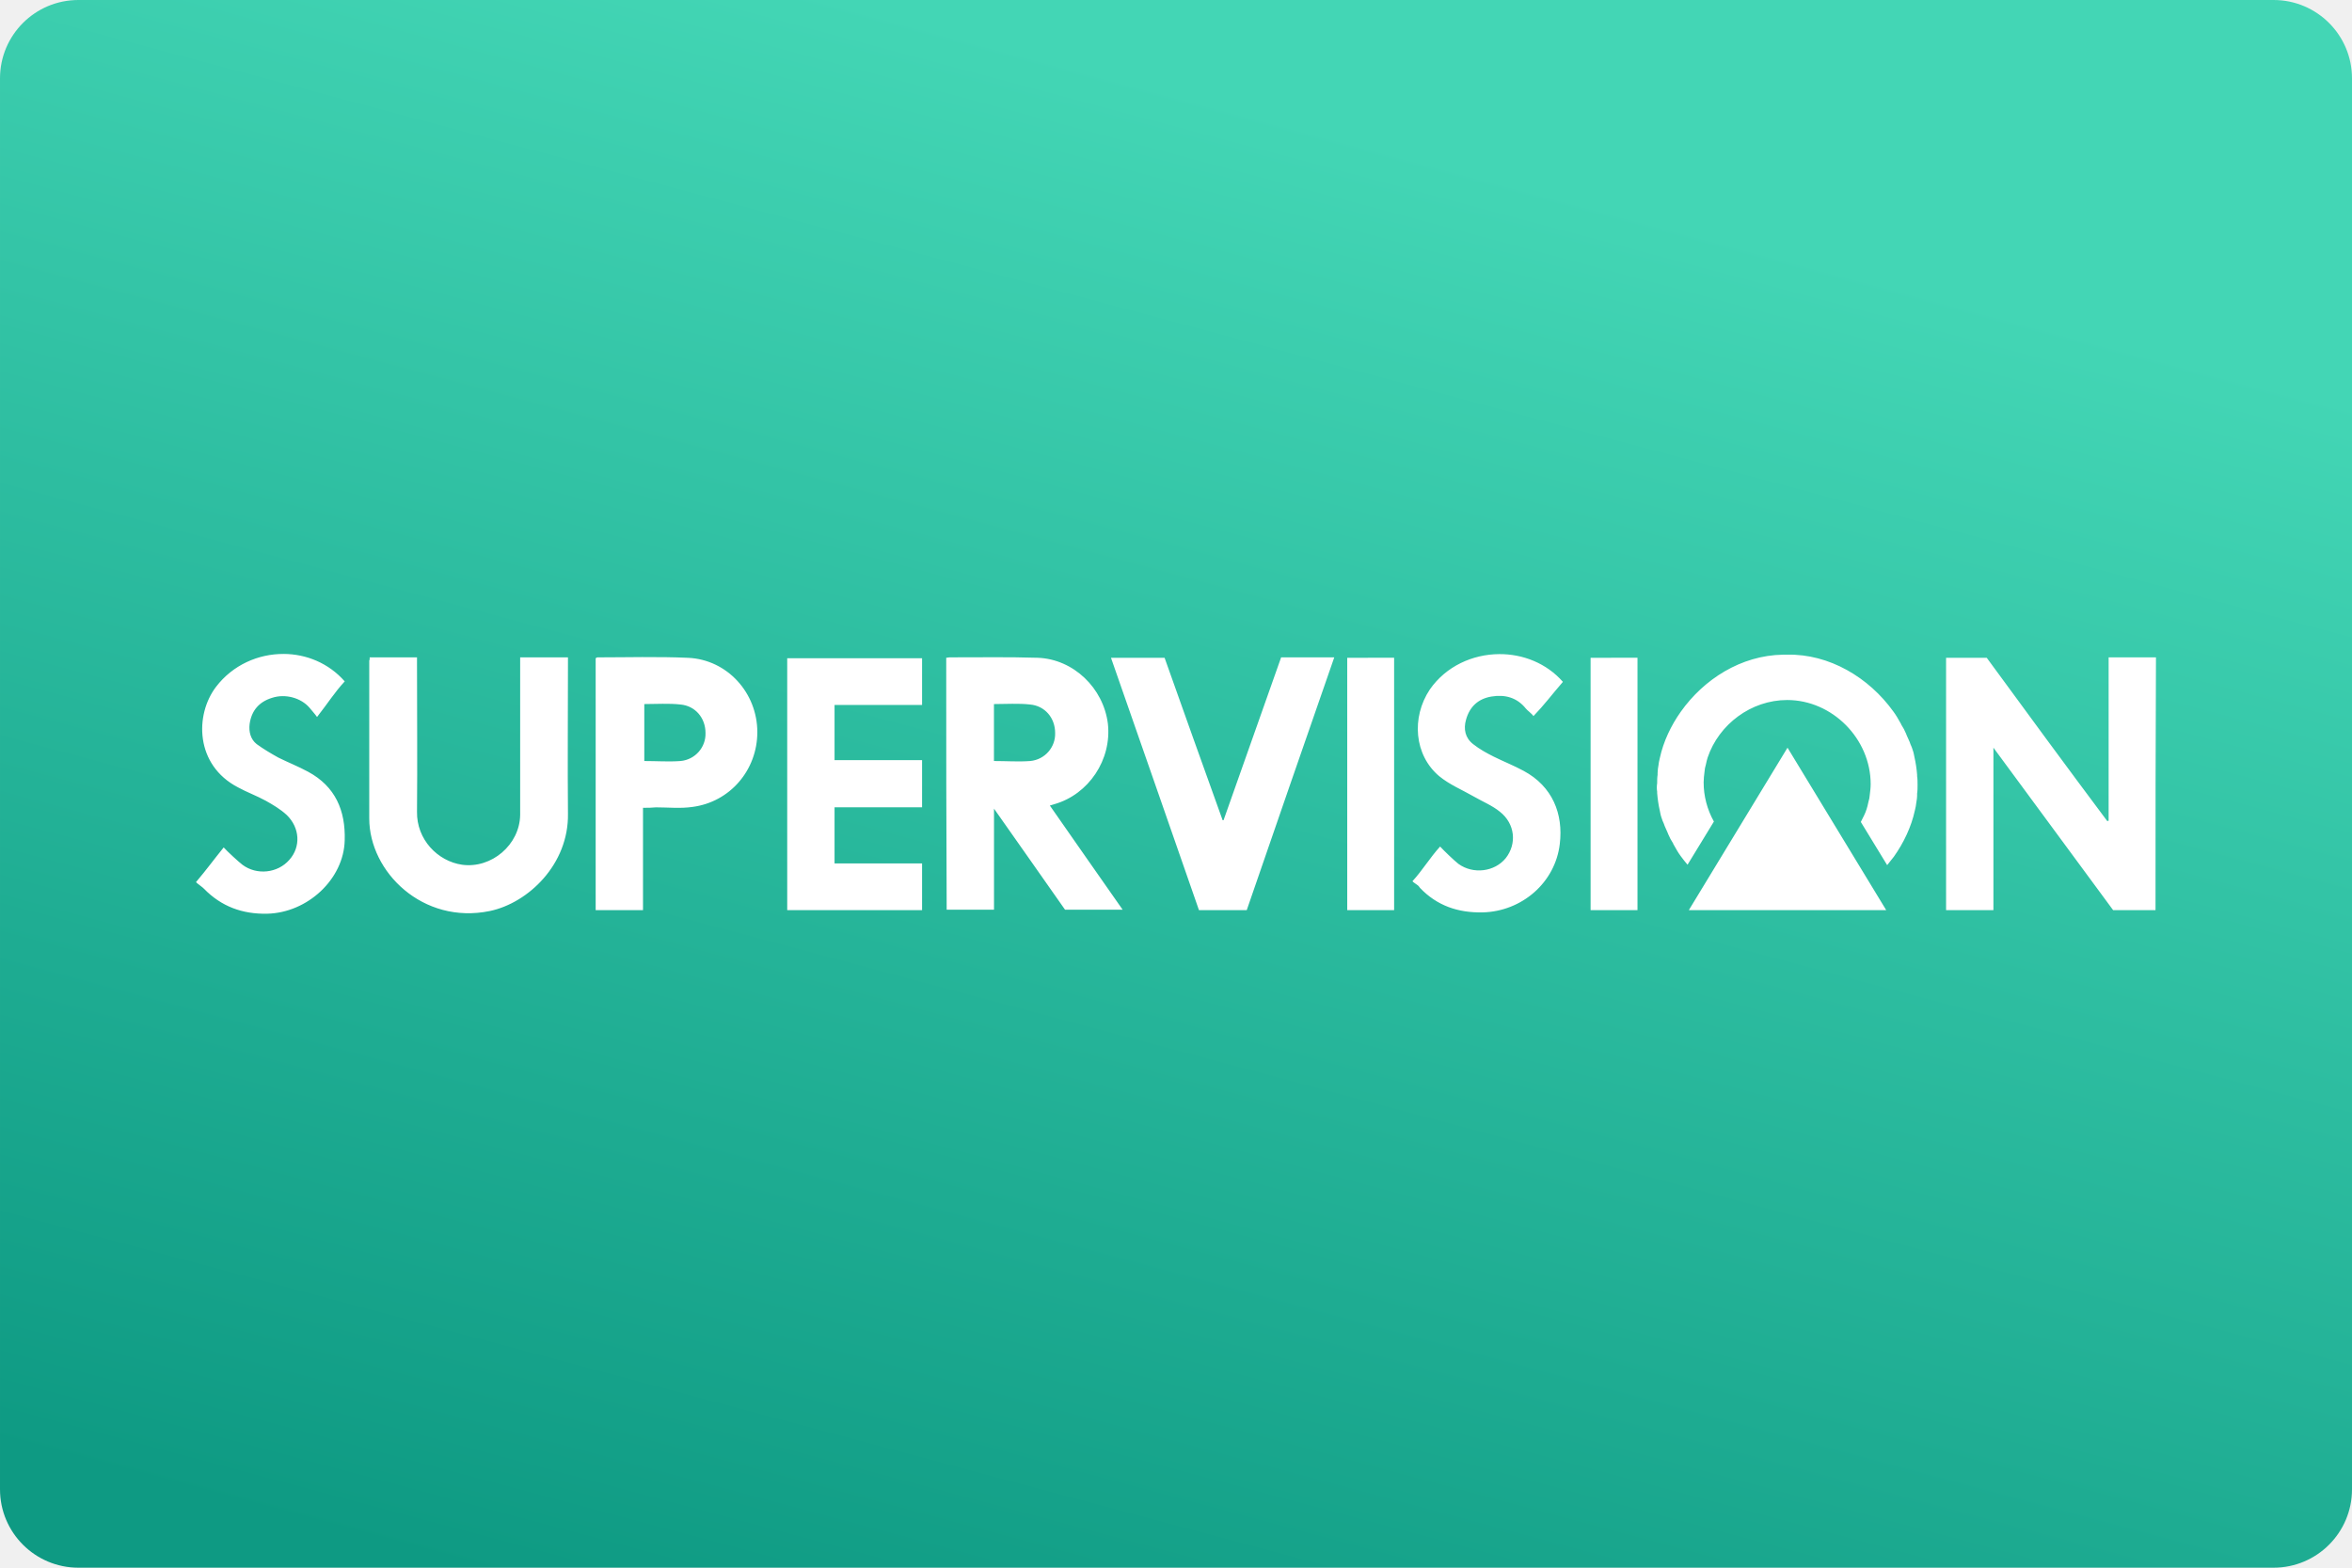
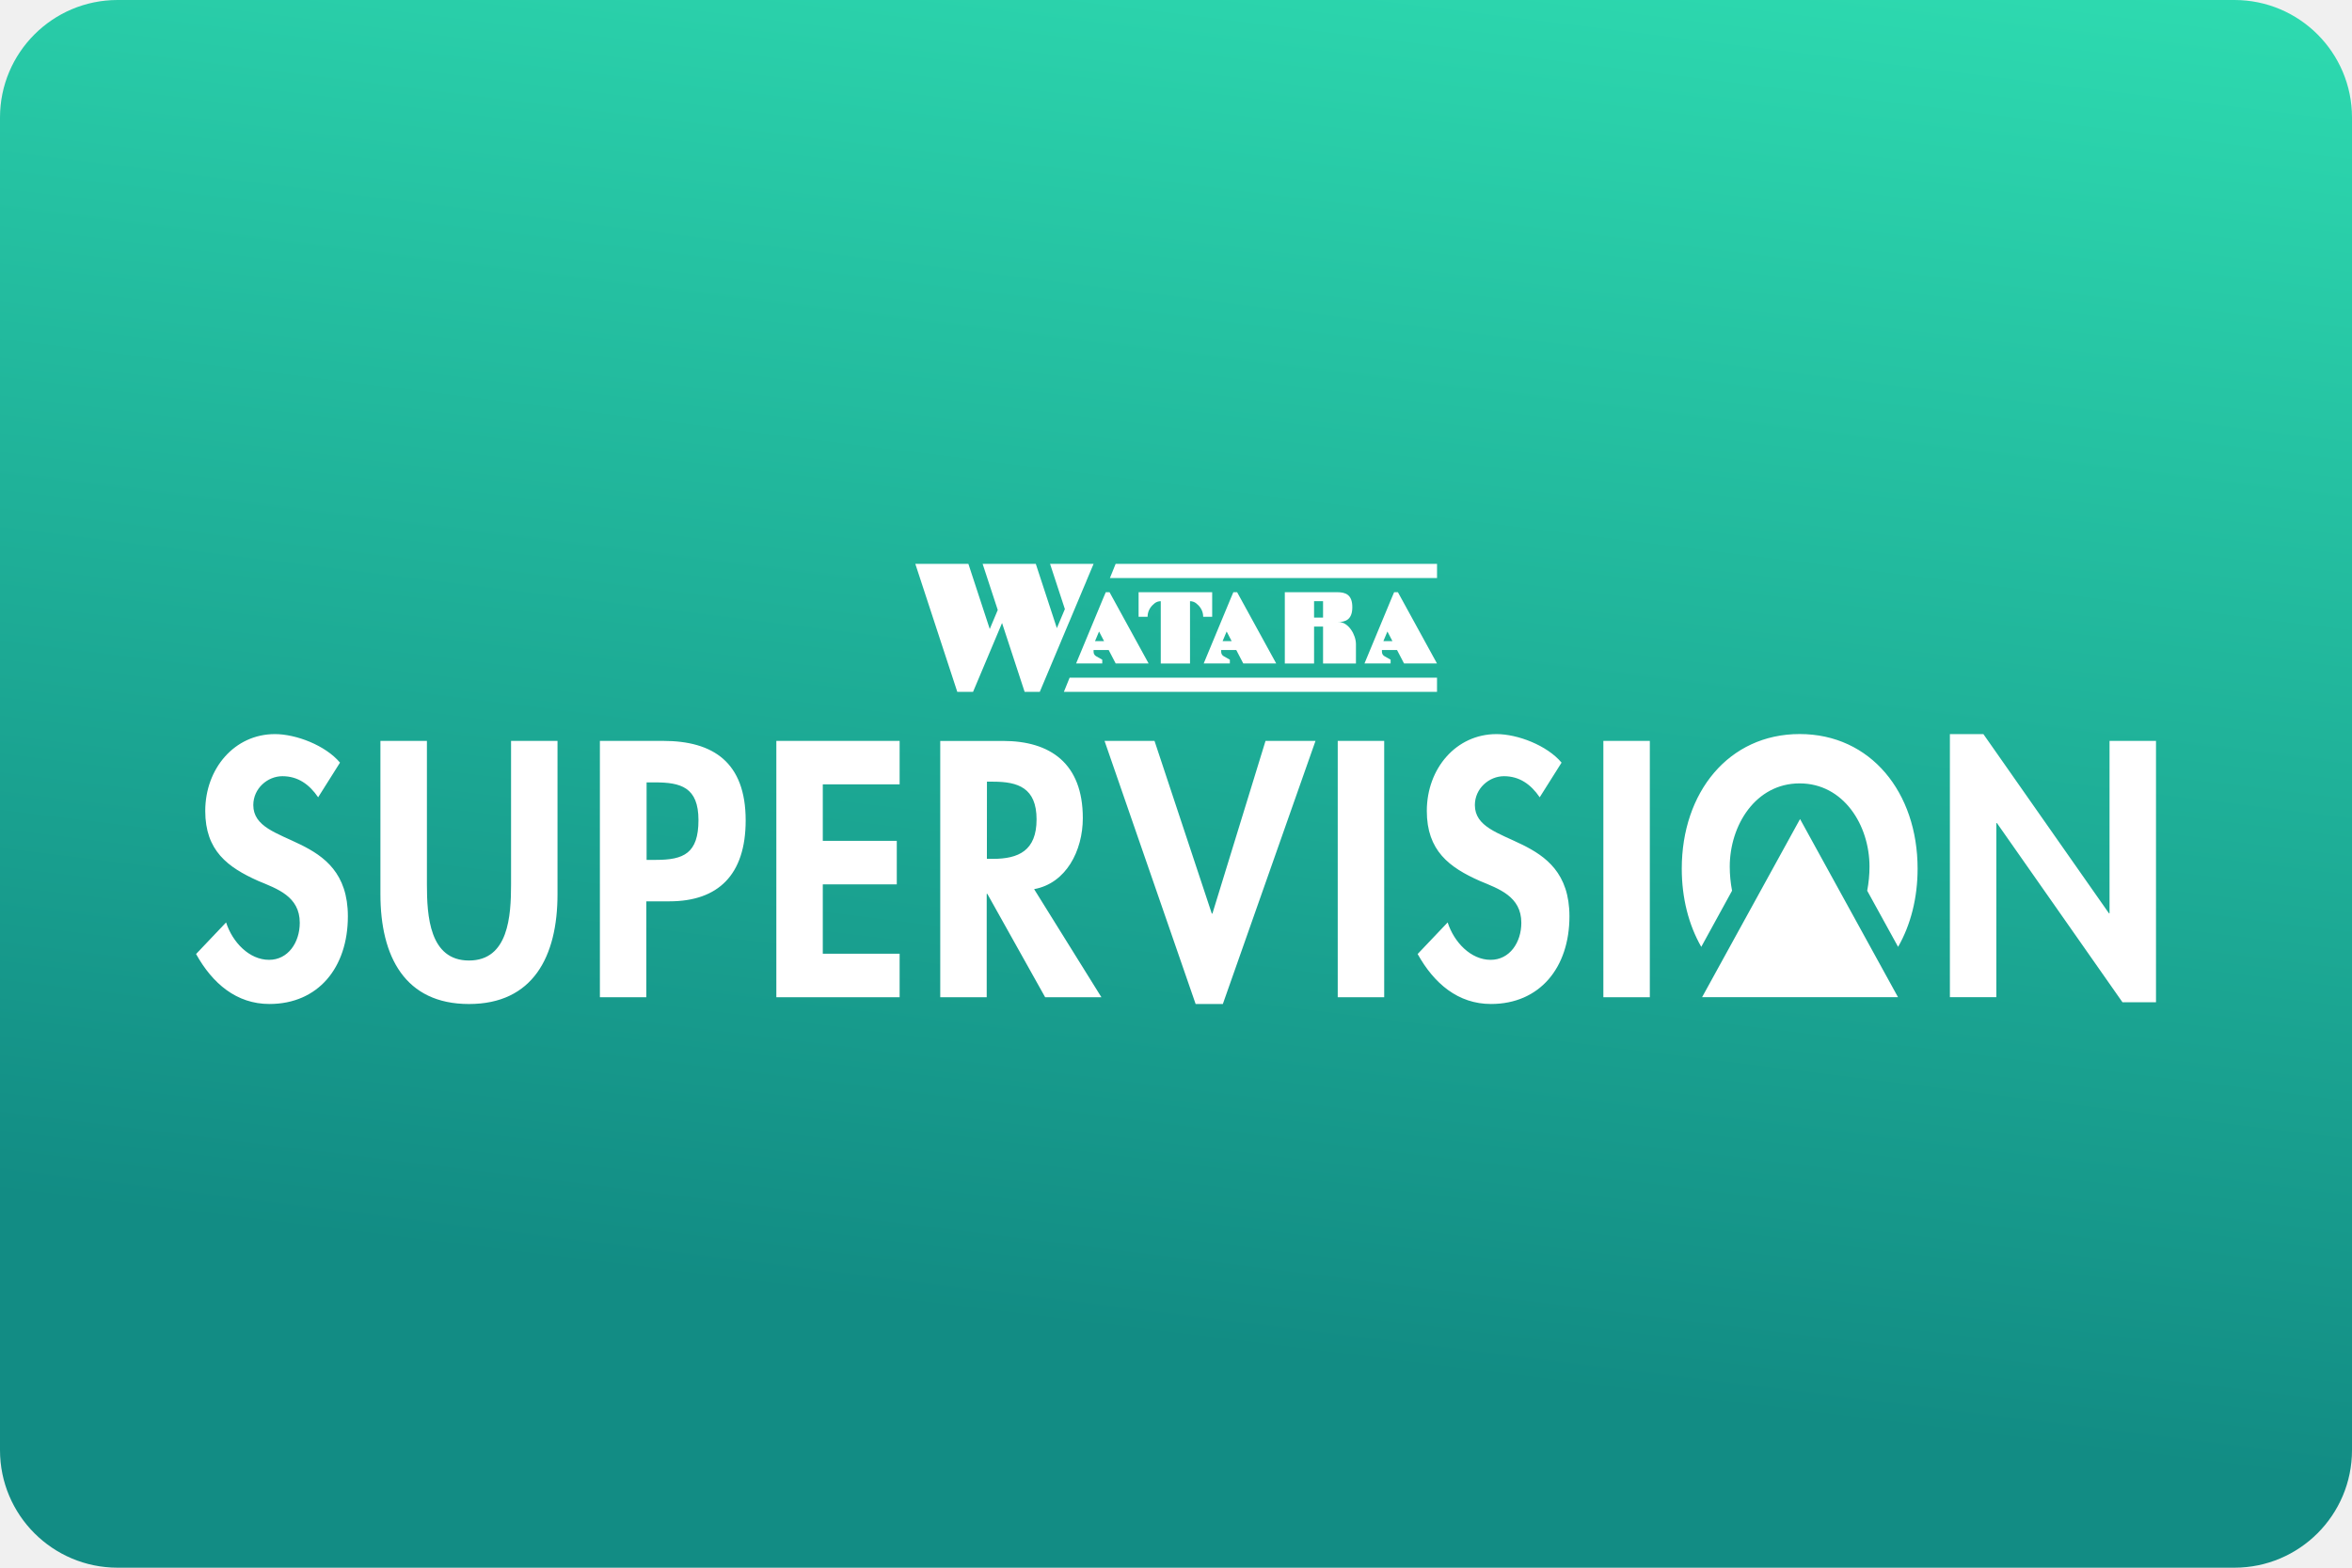
- <svg xmlns="http://www.w3.org/2000/svg" width="480" height="320" version="1.1" viewBox="0 0 127 84.667">
+ <svg xmlns="http://www.w3.org/2000/svg" width="480" height="320" version="1.1" viewBox="0 0 480 320" xml:space="preserve">
  <defs>
-     <linearGradient id="a" x1="24.138" x2="46.797" y1="84.667" y2=".102" gradientUnits="userSpaceOnUse">
-       <stop stop-color="#0e9a83" offset="0" />
-       <stop stop-color="#43d6b5" offset="1" />
+     <linearGradient id="a" x1="48.93" x2="60.23" y1="70.66" y2="-20.54" gradientTransform="scale(3.78)" gradientUnits="userSpaceOnUse">
+       <stop stop-color="#128c84" offset="0" />
+       <stop stop-color="#32e7b7" offset="1" />
    </linearGradient>
  </defs>
-   <rect width="127" height="84.667" ry="4.233" fill="url(#a)" stroke-linecap="square" stroke-linejoin="round" stroke-width=".529" style="paint-order:stroke fill markers" />
-   <path d="m15.32 35.318c-1.375-0.008-2.755 0.597-3.652 1.772-1.157 1.514-1.133 4.23 1.181 5.432 0.482 0.264 1.012 0.457 1.495 0.721 0.386 0.216 0.796 0.457 1.134 0.769 0.723 0.697 0.771 1.73 0.144 2.427-0.627 0.721-1.76 0.842-2.531 0.265-0.193-0.144-0.82-0.721-1.013-0.937-0.603 0.745-0.868 1.129-1.495 1.874 0.024 0.048 0.41 0.313 0.434 0.361 0.94 0.961 2.074 1.37 3.401 1.346 2.194-0.048 4.147-1.875 4.195-3.966 0.048-1.61-0.506-2.909-1.977-3.702-0.531-0.288-1.085-0.505-1.615-0.769-0.386-0.216-0.796-0.457-1.158-0.721-0.338-0.265-0.433-0.674-0.385-1.082 0.097-0.721 0.506-1.202 1.206-1.418 0.723-0.24 1.567 1.24e-4 2.025 0.529 0.073 0.096 0.314 0.36 0.41 0.504 0.603-0.769 0.94-1.322 1.495-1.923-0.87-0.991-2.079-1.476-3.292-1.483zm65.635 0.009c-1.44 0.008-2.876 0.655-3.747 1.907-1.013 1.514-0.844 3.557 0.507 4.687 0.554 0.457 1.254 0.745 1.881 1.106 0.458 0.264 0.989 0.481 1.398 0.817 0.82 0.649 0.916 1.731 0.313 2.5-0.603 0.745-1.76 0.888-2.556 0.312-0.217-0.168-0.796-0.721-0.989-0.937-0.53 0.577-0.964 1.298-1.495 1.875 0.024 0.048 0.337 0.24 0.337 0.264 0.024 0.024 0.048 0.072 0.072 0.096 0.916 0.961 2.05 1.347 3.376 1.322 2.122-0.048 3.931-1.611 4.172-3.702 0.193-1.61-0.386-3.101-1.954-3.942-0.53-0.288-1.085-0.505-1.615-0.769-0.386-0.192-0.772-0.408-1.109-0.673-0.434-0.336-0.53-0.818-0.385-1.322 0.193-0.697 0.651-1.13 1.374-1.25 0.724-0.12 1.374 0.048 1.856 0.649 0.072 0.096 0.338 0.288 0.41 0.409 0.579-0.601 0.988-1.154 1.591-1.851-0.893-1.014-2.167-1.505-3.438-1.498zm15.323 0.031c-2.273 0.035-4.28 1.331-5.518 3.077-0.53 0.745-0.941 1.611-1.134 2.5-0.024 0.072-0.024 0.144-0.048 0.216 0 0.048-0.024 0.12-0.024 0.168-0.025 0.144-0.049 0.288-0.049 0.432v0.096c-0.024 0.144-0.024 0.312-0.024 0.456-0.024 0.144-0.024 0.313 0 0.456v0.072c0.024 0.313 0.073 0.65 0.145 0.962 0 0.048 0.024 0.072 0.024 0.12 0.024 0.144 0.072 0.264 0.121 0.409 0.024 0.048 0.049 0.12 0.073 0.168 0.025 0.072 0.048 0.144 0.096 0.24 0.024 0.072 0.072 0.144 0.096 0.216 0.024 0.048 0.025 0.072 0.049 0.12 0.072 0.168 0.145 0.313 0.241 0.457 0.024 0.024 0.024 0.071 0.048 0.096 0.12 0.216 0.241 0.434 0.386 0.626 0.121 0.168 0.241 0.313 0.362 0.456l1.423-2.331c-0.362-0.649-0.554-1.37-0.554-2.116 0-0.192 0.024-0.385 0.048-0.577 0-0.072 0.024-0.12 0.024-0.192 0.024-0.072 0.024-0.12 0.049-0.193 0.024-0.072 0.025-0.145 0.049-0.217 0.024-0.048 0.024-0.119 0.048-0.168 0.603-1.779 2.339-3.101 4.292-3.101 2.435 0 4.509 2.091 4.509 4.543 0 0.192-0.024 0.384-0.048 0.576 0 0.072-0.024 0.12-0.024 0.193-0.024 0.072-0.025 0.12-0.049 0.192-0.024 0.072-0.025 0.145-0.049 0.217-0.024 0.048-0.024 0.12-0.048 0.168-0.073 0.24-0.194 0.456-0.314 0.697l1.423 2.332c0.12-0.144 0.241-0.313 0.362-0.457 0.53-0.745 0.941-1.61 1.134-2.499 0.024-0.072 0.024-0.144 0.048-0.216 0-0.048 0.024-0.12 0.024-0.168 0.024-0.144 0.049-0.289 0.049-0.433v-0.096c0.024-0.144 0.024-0.312 0.024-0.456 0-0.168-1.8e-4 -0.336-0.024-0.481v-0.072c-0.024-0.312-0.073-0.649-0.145-0.962 0-0.048-0.024-0.072-0.024-0.12-0.024-0.144-0.072-0.265-0.121-0.409-0.024-0.048-0.048-0.12-0.072-0.168-0.024-0.072-0.048-0.144-0.096-0.24-0.024-0.072-0.073-0.144-0.097-0.216-0.024-0.048-0.024-0.072-0.048-0.121-0.073-0.168-0.145-0.312-0.241-0.456-0.024-0.024-0.025-0.072-0.049-0.096-0.121-0.216-0.241-0.432-0.386-0.625-1.327-1.851-3.472-3.124-5.738-3.076-0.074-0.002-0.147-0.002-0.221-7.86e-4zm-61.561 0.129c-0.817 3e-3 -1.637 0.016-2.457 0.016-0.024 0-0.072 0.024-0.096 0.048v13.604h2.556v-5.528c0.265 0 0.482-2.12e-4 0.699-0.024 0.651 0 1.326 0.072 1.977-0.024 2.026-0.265 3.497-1.994 3.497-4.038 0-2.115-1.616-3.918-3.738-4.014-0.808-0.036-1.621-0.042-2.438-0.039zm18.932 0.009c-0.796-4e-6 -1.591 0.006-2.387 0.006-0.049 0-0.097 0.023-0.169 0.023 0 4.543 2.12e-4 9.061 0.024 13.604h2.556v-5.456c1.326 1.875 2.58 3.677 3.834 5.456h3.111c-1.326-1.899-2.628-3.749-3.93-5.624 0.096-0.024 0.169-0.048 0.241-0.072 1.857-0.529 3.11-2.403 2.893-4.35-0.241-1.923-1.856-3.486-3.785-3.558-0.796-0.024-1.591-0.03-2.387-0.03zm-33.687 0.006c0 0.096 1.8e-4 0.144-0.024 0.168v8.532c0 2.884 2.893 5.745 6.51 5 2.074-0.433 4.269-2.524 4.22-5.264-0.024-2.716 0-5.432 0-8.148v-0.288h-2.581v8.509c-0.024 1.61-1.543 2.908-3.134 2.692-1.327-0.192-2.46-1.37-2.436-2.86 0.024-2.644 0-5.312 0-7.956v-0.384zm49.215 0c-1.037 2.933-2.073 5.864-3.11 8.797h-0.049c-1.061-2.933-2.097-5.865-3.134-8.773h-2.894c1.591 4.567 3.183 9.11 4.75 13.628h2.58c1.567-4.543 3.135-9.085 4.726-13.652zm44.682 0v8.821c-0.024 0-0.048 0.024-0.072 0.024-2.194-2.933-4.364-5.889-6.51-8.822h-2.195v13.628h2.556v-8.773c2.194 2.98 4.34 5.888 6.463 8.773h2.29c0-4.567 1.8e-4 -9.085 0.024-13.652zm-41.113 0.023v13.628h2.532v-13.629zm13.141 0v13.628h2.532v-13.629zm-43.38 0.024v13.604h7.282v-2.523h-4.726v-3.029h4.726v-2.548h-4.726v-2.98h4.726v-2.524zm-6.722 2.461c0.326-3e-3 0.646 0.003 0.959 0.039 0.796 0.072 1.351 0.721 1.351 1.538 0.024 0.769-0.555 1.442-1.351 1.514-0.627 0.048-1.278 0-1.954 0v-3.076c0.338 0 0.669-0.012 0.994-0.015zm18.881 0c0.326-3e-3 0.645 0.003 0.958 0.039 0.796 0.072 1.35 0.721 1.35 1.538 0.024 0.769-0.554 1.442-1.35 1.514-0.627 0.048-1.278 0-1.954 0v-3.076c0.338 0 0.67-0.012 0.995-0.015zm41.854 2.371-5.329 8.773h10.658z" fill="#fff" stroke-width=".401" />
-   <style type="text/css">.st0{fill:#FC0C18;}
- 	.st1{fill:#FC0C18;}</style>
+   <rect width="480" height="320" ry="24" fill="url(#a)" />
+   <path d="m186.8 115.1 8.564 26.12h1.24 1.98l5.916-14.05 4.607 14.05h3.094l4.355-10.35-0.002-0.006 1.637-3.889 0.002 0.008 2.865-6.826 0.646-1.52-0.006-0.008 1.484-3.535h-8.887l3.027 9.234-1.637 3.887-4.299-13.12h-10.85l3.088 9.416-1.633 3.883-4.363-13.3h-10.84zm40.88 0-1.168 2.896h66.76v-2.896h-65.59zm-2.012 5.783-0.48 1.125-5.574 13.42h5.336v-0.771l-1.25-0.707c-0.323-0.177-0.521-0.521-0.521-0.896v-0.365h3.084l1.428 2.74h6.721l-7.971-14.54h-0.771zm6.699 0v1.834 3.178h1.834c0-1.375 0.823-2.273 1.438-2.752 0.354-0.281 0.793-0.426 1.252-0.426v12.72h5.969v-12.72c0.448 0 0.898 0.144 1.252 0.426 0.615 0.479 1.438 1.377 1.438 2.752h1.834v-3.178-1.803-0.031h-13.18-1.834zm19.34 0-0.48 1.125-5.574 13.42h5.336v-0.771l-1.252-0.707c-0.323-0.177-0.519-0.521-0.519-0.896v-0.365h3.084l1.428 2.74h6.721l-7.973-14.54h-0.769zm10.5 0v1.76 0.074 12.72h5.971v-7.543h1.834v7.543h6.711v-3.959c0-1.907-1.542-4.49-3.449-4.49h-0.344c1.688 0 3.053-0.51 3.053-3.053 0-2.542-1.365-3.053-3.053-3.053h-2.918-7.805zm22.31 0-0.478 1.125-5.574 13.42h5.334v-0.771l-1.25-0.707c-0.323-0.177-0.521-0.521-0.521-0.896v-0.365h3.084l1.428 2.74h6.721l-7.971-14.54h-0.771zm-16.34 1.834h1.834v3.354h-1.834v-3.354zm-43.88 6.188 1.021 1.959h-1.844l0.822-1.959zm26.04 0 1.021 1.959h-1.846l0.824-1.959zm32.81 0 1.021 1.959h-1.844l0.822-1.959zm-64.86 9.43-1.168 2.887h76.15v-2.887h-74.98zm149 11.5c-14.52 0-24.07 11.93-24.07 27.48 0 5.981 1.407 11.47 3.98 15.96l6.283-11.46c-0.313-1.646-0.469-3.314-0.469-4.908 0-8.461 5.292-17 14.26-17s14.26 8.533 14.26 17c0 1.594-0.156 3.262-0.469 4.908l6.305 11.46c2.574-4.491 3.98-9.982 3.98-15.96 0-15.55-9.556-27.48-24.07-27.48zm-311.2 0.012c-8.2 0-14.2 7.011-14.2 15.68 0 8.117 4.576 11.51 10.84 14.3 3.803 1.594 8.449 3.125 8.449 8.533 0 4.022-2.386 7.564-6.262 7.564-4.064 0-7.481-3.615-8.773-7.637l-6.127 6.449c3.355 6.033 8.262 10.2 14.97 10.2 9.94 0 16.01-7.418 16.01-17.9 0-17.56-19.3-13.88-19.3-22.7-1e-6 -3.397 2.907-5.896 5.939-5.896 3.168 0 5.492 1.667 7.295 4.303l4.459-7.074c-2.97-3.532-8.971-5.824-13.29-5.824zm249.3 0c-8.2 0-14.2 7.011-14.2 15.68 0 8.117 4.574 11.53 10.84 14.3 3.803 1.594 8.449 3.125 8.449 8.533 0 4.022-2.386 7.564-6.262 7.564-4.064 0-7.481-3.615-8.773-7.637l-6.127 6.449c3.355 6.033 8.262 10.2 14.97 10.2 9.94 0 16.01-7.418 16.01-17.9 0-17.56-19.3-13.88-19.3-22.7 0-3.397 2.905-5.896 5.938-5.896 3.168 0 5.492 1.667 7.295 4.303l4.459-7.074c-2.97-3.532-8.971-5.824-13.29-5.824zm92.55 0v53.7h9.482v-35.53h0.125l25.62 36.57h6.836v-53.36h-9.482v35.19h-0.125l-25.62-36.57h-6.836zm-320.3 1.385v31.3c0 12.76 5.033 22.41 18.07 22.41s18.07-9.648 18.07-22.41v-31.3h-9.48v29.28c0 6.46-0.521 15.55-8.586 15.55-8.065 0-8.586-9.097-8.586-15.55v-29.28h-9.482zm44.79 0v52.32h9.48v-19.57h4.711c9.94 0 15.56-5.408 15.56-16.52 0-11.86-6.637-16.23-16.84-16.23h-12.91zm36.01 0v52.32h25.16v-8.877h-15.68v-14.16h15.1v-8.877h-15.1v-11.53h15.68v-8.877h-25.16zm33.45 0v52.32h9.482v-21.1h0.125l11.8 21.1h11.48l-13.73-22.06c6.523-1.177 9.939-7.846 9.939-14.5 0-11.17-6.648-15.75-16.27-15.75h-12.84zm33.53 0 18.59 53.71h5.553l18.91-53.71h-10.2l-10.84 35.25h-0.125l-11.69-35.25h-10.2zm47.59 0v52.32h9.482v-52.32h-9.482zm54.21 0v52.32h9.482v-52.32h-9.482zm-125.8 8.326h1.291c5.033 0 8.836 1.249 8.836 7.699 0 6.387-3.678 8.055-8.908 8.055h-1.23l0.012-15.75zm-69.46 0.144h1.678c5.293 0 8.91 0.97 8.91 7.701 0 6.794-3.032 8.117-8.648 8.117h-1.939v-15.82zm235.4 7.482-19.99 36.36h39.98l-19.99-36.36z" fill="#fff" />
</svg>
